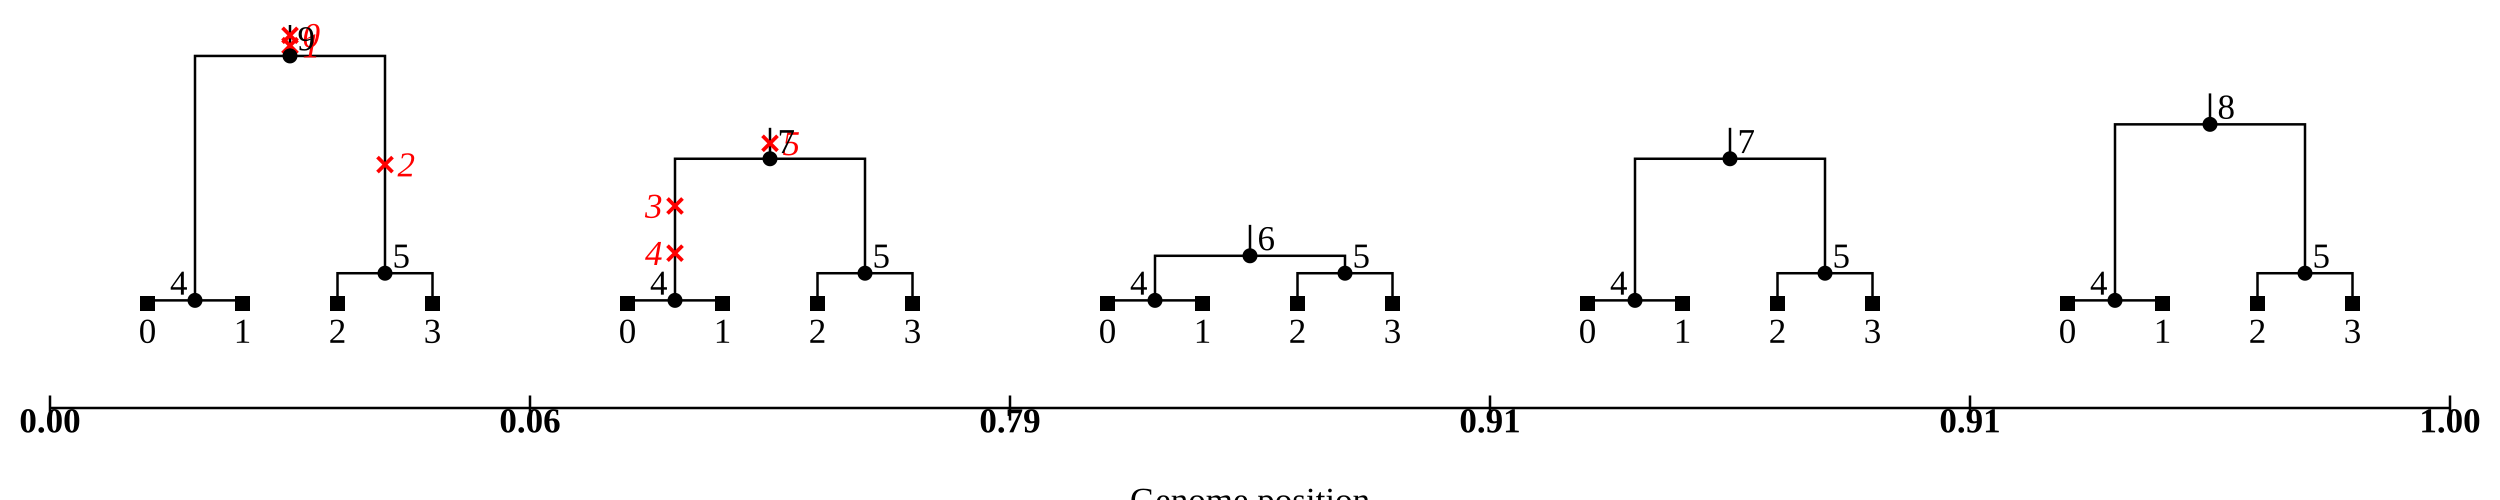
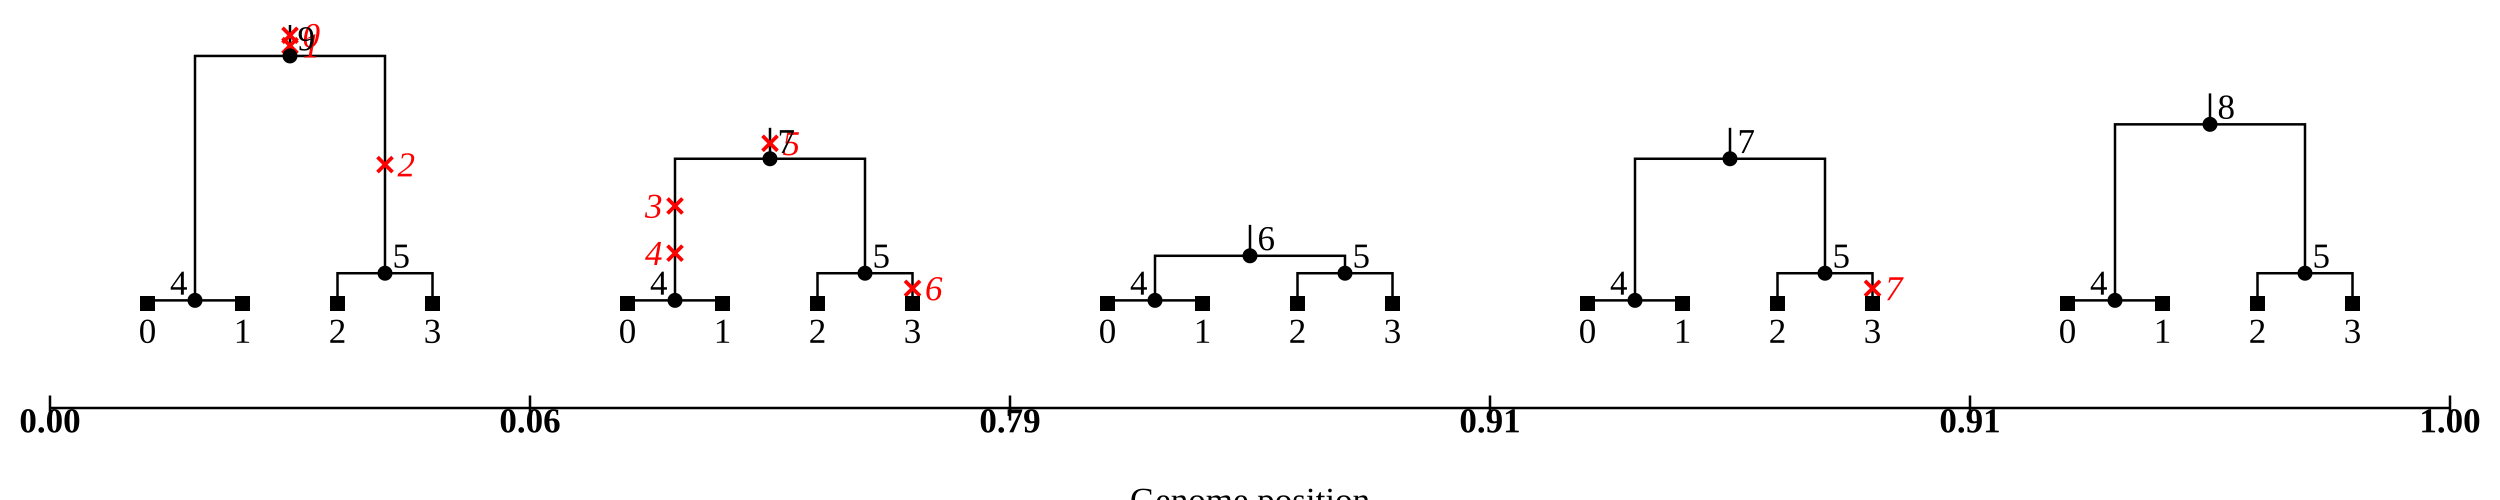
<svg xmlns="http://www.w3.org/2000/svg" baseProfile="full" height="200" version="1.1" width="1000">
  <defs>
-     <style type="text/css">.tree-sequence .background path {fill: #808080; fill-opacity:0}.tree-sequence .background path:nth-child(odd) {fill-opacity:.1}.axes {font-size: 14px}.x-axis .tick .lab {font-weight: bold}.axes, .tree {font-size: 14px; text-anchor:middle}.y-axis line.grid {stroke: #FAFAFA}.y-axis &gt; .lab text {transform: translateX(0.8em) rotate(-90deg)}.x-axis .tick g {transform: translateY(0.9em)}.x-axis &gt; .lab text {transform: translateY(-0.8em)}.axes line, .edge {stroke:black; fill:none}.node &gt; .sym {fill: black; stroke: none}.site &gt; .sym {stroke: black}.mut text {fill: red; font-style: italic}.mut line {fill: none; stroke: none}.mut .sym {fill: none; stroke: red}.node .mut .sym {stroke-width: 1.5px}.tree text, .tree-sequence text {dominant-baseline: central}.plotbox .lab.lft {text-anchor: end}.plotbox .lab.rgt {text-anchor: start}</style>
+     <style type="text/css">.background path {fill: #808080; fill-opacity:0}.background path:nth-child(odd) {fill-opacity:.1}.axes {font-size: 14px}.x-axis .tick .lab {font-weight: bold}.axes, .tree {font-size: 14px; text-anchor:middle}.y-axis line.grid {stroke: #FAFAFA}.y-axis &gt; .lab text {transform: translateX(0.8em) rotate(-90deg)}.x-axis .tick g {transform: translateY(0.9em)}.x-axis &gt; .lab text {transform: translateY(-0.8em)}.axes line, .edge {stroke:black; fill:none}.node &gt; .sym {fill: black; stroke: none}.site &gt; .sym {stroke: black}.mut text {fill: red; font-style: italic}.mut.extra text {fill: hotpink}.mut line {fill: none; stroke: none}.mut .sym {fill: none; stroke: red}.mut.extra .sym {stroke: hotpink}.node .mut .sym {stroke-width: 1.5px}.tree text, .tree-sequence text {dominant-baseline: central}.plotbox .lab.lft {text-anchor: end}.plotbox .lab.rgt {text-anchor: start}</style>
  </defs>
  <g class="tree-sequence">
    <g class="axes">
      <g class="x-axis">
        <g class="lab" transform="translate(500,200)">
          <text text-anchor="middle">Genome position</text>
        </g>
        <line x1="20" x2="980" y1="163.2" y2="163.2" />
        <g class="tick" transform="translate(20 163.2)">
          <line x1="0" x2="0" y1="-5" y2="5" />
          <g class="lab" transform="translate(0,5)">
            <text>0.00</text>
          </g>
        </g>
        <g class="tick" transform="translate(212 163.2)">
          <line x1="0" x2="0" y1="-5" y2="5" />
          <g class="lab" transform="translate(0,5)">
            <text>0.06</text>
          </g>
        </g>
        <g class="tick" transform="translate(404 163.2)">
          <line x1="0" x2="0" y1="-5" y2="5" />
          <g class="lab" transform="translate(0,5)">
            <text>0.79</text>
          </g>
        </g>
        <g class="tick" transform="translate(596 163.2)">
          <line x1="0" x2="0" y1="-5" y2="5" />
          <g class="lab" transform="translate(0,5)">
            <text>0.91</text>
          </g>
        </g>
        <g class="tick" transform="translate(788 163.2)">
          <line x1="0" x2="0" y1="-5" y2="5" />
          <g class="lab" transform="translate(0,5)">
            <text>0.91</text>
          </g>
        </g>
        <g class="tick" transform="translate(980 163.2)">
          <line x1="0" x2="0" y1="-5" y2="5" />
          <g class="lab" transform="translate(0,5)">
            <text>1.00</text>
          </g>
        </g>
      </g>
    </g>
    <g class="plotbox trees">
      <g class="tree t0" transform="translate(20 0)">
        <g class="plotbox">
          <g class="m0 m1 node n9 p0 root s0" transform="translate(96 22.3778)">
            <g class="a9 node n4 p0" transform="translate(-38 97.7739)">
              <g class="a4 leaf node n0 p0 sample" transform="translate(-19 1.24828)">
                <path class="edge" d="M 0 0 V -1.248 H 19" />
                <rect class="sym" height="6" width="6" x="-3" y="-3" />
                <text class="lab" transform="translate(0 11)">0</text>
              </g>
              <g class="a4 leaf node n1 p0 sample" transform="translate(19 1.24828)">
                <path class="edge" d="M 0 0 V -1.248 H -19" />
                <rect class="sym" height="6" width="6" x="-3" y="-3" />
                <text class="lab" transform="translate(0 11)">1</text>
              </g>
              <path class="edge" d="M 0 0 V -97.774 H 38" />
              <circle class="sym" cx="0" cy="0" r="3" />
              <text class="lab lft" transform="translate(-3 -7.0)">4</text>
            </g>
            <g class="a9 m2 node n5 p0 s0" transform="translate(38 86.9138)">
              <g class="a5 leaf node n2 p0 sample" transform="translate(-19 12.1084)">
                <path class="edge" d="M 0 0 V -12.108 H 19" />
                <rect class="sym" height="6" width="6" x="-3" y="-3" />
                <text class="lab" transform="translate(0 11)">2</text>
              </g>
              <g class="a5 leaf node n3 p0 sample" transform="translate(19 12.1084)">
                <path class="edge" d="M 0 0 V -12.108 H -19" />
                <rect class="sym" height="6" width="6" x="-3" y="-3" />
                <text class="lab" transform="translate(0 11)">3</text>
              </g>
              <path class="edge" d="M 0 0 V -86.914 H -38" />
              <g class="mut m2 s0 unknown_time" transform="translate(0 -43.4569)">
                <line x1="0" x2="0" y1="0" y2="43.457" />
                <path class="sym" d="M -3,-3 l 6,6 M -3,3 l 6,-6" />
                <text class="lab rgt" transform="translate(5 0)">2</text>
              </g>
              <circle class="sym" cx="0" cy="0" r="3" />
              <text class="lab rgt" transform="translate(3 -7.0)">5</text>
            </g>
            <path class="edge" d="M 0 0 V -12.378 H 0" />
            <g class="mut m0 s0 unknown_time" transform="translate(0 -8.25185)">
              <line x1="0" x2="0" y1="0" y2="8.252" />
              <path class="sym" d="M -3,-3 l 6,6 M -3,3 l 6,-6" />
              <text class="lab rgt" transform="translate(5 0)">0</text>
            </g>
            <g class="mut m1 s0 unknown_time" transform="translate(0 -4.12593)">
              <line x1="0" x2="0" y1="0" y2="4.126" />
              <path class="sym" d="M -3,-3 l 6,6 M -3,3 l 6,-6" />
              <text class="lab rgt" transform="translate(5 0)">1</text>
            </g>
            <circle class="sym" cx="0" cy="0" r="3" />
            <text class="lab rgt" transform="translate(3 -7.0)">9</text>
          </g>
        </g>
      </g>
      <g class="tree t1" transform="translate(212 0)">
        <g class="plotbox">
          <g class="m5 node n7 p0 root s2" transform="translate(96 63.504)">
            <g class="a7 m3 m4 node n4 p0 s1" transform="translate(-38 56.6478)">
              <g class="a4 leaf node n0 p0 sample" transform="translate(-19 1.24828)">
                <path class="edge" d="M 0 0 V -1.248 H 19" />
                <rect class="sym" height="6" width="6" x="-3" y="-3" />
                <text class="lab" transform="translate(0 11)">0</text>
              </g>
              <g class="a4 leaf node n1 p0 sample" transform="translate(19 1.24828)">
                <path class="edge" d="M 0 0 V -1.248 H -19" />
                <rect class="sym" height="6" width="6" x="-3" y="-3" />
                <text class="lab" transform="translate(0 11)">1</text>
              </g>
              <path class="edge" d="M 0 0 V -56.648 H 38" />
              <g class="mut m3 s1 unknown_time" transform="translate(0 -37.7652)">
                <line x1="0" x2="0" y1="0" y2="37.765" />
                <path class="sym" d="M -3,-3 l 6,6 M -3,3 l 6,-6" />
                <text class="lab lft" transform="translate(-5 0)">3</text>
              </g>
              <g class="mut m4 s1 unknown_time" transform="translate(0 -18.8826)">
                <line x1="0" x2="0" y1="0" y2="18.883" />
                <path class="sym" d="M -3,-3 l 6,6 M -3,3 l 6,-6" />
                <text class="lab lft" transform="translate(-5 0)">4</text>
              </g>
              <circle class="sym" cx="0" cy="0" r="3" />
              <text class="lab lft" transform="translate(-3 -7.0)">4</text>
            </g>
            <g class="a7 node n5 p0" transform="translate(38 45.7876)">
              <g class="a5 leaf node n2 p0 sample" transform="translate(-19 12.1084)">
                <path class="edge" d="M 0 0 V -12.108 H 19" />
                <rect class="sym" height="6" width="6" x="-3" y="-3" />
                <text class="lab" transform="translate(0 11)">2</text>
              </g>
-               <g class="a5 leaf node n3 p0 sample" transform="translate(19 12.1084)">
-                 <path class="edge" d="M 0 0 V -12.108 H -19" />
+               <g class="a5 leaf m6 node n3 p0 s2 sample" transform="translate(19 12.1084)">
+                 <path class="edge" d="M 0 0 V -12.108 H -19" />
+                 <g class="mut m6 s2 unknown_time" transform="translate(0 -6.05422)">
+                   <line x1="0" x2="0" y1="0" y2="6.054" />
+                   <path class="sym" d="M -3,-3 l 6,6 M -3,3 l 6,-6" />
+                   <text class="lab rgt" transform="translate(5 0)">6</text>
+                 </g>
                <rect class="sym" height="6" width="6" x="-3" y="-3" />
                <text class="lab" transform="translate(0 11)">3</text>
              </g>
              <path class="edge" d="M 0 0 V -45.788 H -38" />
              <circle class="sym" cx="0" cy="0" r="3" />
              <text class="lab rgt" transform="translate(3 -7.0)">5</text>
            </g>
            <path class="edge" d="M 0 0 V -12.378 H 0" />
            <g class="mut m5 s2 unknown_time" transform="translate(0 -6.18889)">
              <line x1="0" x2="0" y1="0" y2="6.189" />
              <path class="sym" d="M -3,-3 l 6,6 M -3,3 l 6,-6" />
              <text class="lab rgt" transform="translate(5 0)">5</text>
            </g>
            <circle class="sym" cx="0" cy="0" r="3" />
            <text class="lab rgt" transform="translate(3 -7.0)">7</text>
          </g>
        </g>
      </g>
      <g class="tree t2" transform="translate(404 0)">
        <g class="plotbox">
          <g class="node n6 p0 root" transform="translate(96 102.321)">
            <g class="a6 node n4 p0" transform="translate(-38 17.8305)">
              <g class="a4 leaf node n0 p0 sample" transform="translate(-19 1.24828)">
                <path class="edge" d="M 0 0 V -1.248 H 19" />
                <rect class="sym" height="6" width="6" x="-3" y="-3" />
                <text class="lab" transform="translate(0 11)">0</text>
              </g>
              <g class="a4 leaf node n1 p0 sample" transform="translate(19 1.24828)">
                <path class="edge" d="M 0 0 V -1.248 H -19" />
                <rect class="sym" height="6" width="6" x="-3" y="-3" />
                <text class="lab" transform="translate(0 11)">1</text>
              </g>
              <path class="edge" d="M 0 0 V -17.831 H 38" />
              <circle class="sym" cx="0" cy="0" r="3" />
              <text class="lab lft" transform="translate(-3 -7.0)">4</text>
            </g>
            <g class="a6 node n5 p0" transform="translate(38 6.97033)">
              <g class="a5 leaf node n2 p0 sample" transform="translate(-19 12.1084)">
                <path class="edge" d="M 0 0 V -12.108 H 19" />
                <rect class="sym" height="6" width="6" x="-3" y="-3" />
                <text class="lab" transform="translate(0 11)">2</text>
              </g>
              <g class="a5 leaf node n3 p0 sample" transform="translate(19 12.1084)">
                <path class="edge" d="M 0 0 V -12.108 H -19" />
                <rect class="sym" height="6" width="6" x="-3" y="-3" />
                <text class="lab" transform="translate(0 11)">3</text>
              </g>
              <path class="edge" d="M 0 0 V -6.97 H -38" />
              <circle class="sym" cx="0" cy="0" r="3" />
              <text class="lab rgt" transform="translate(3 -7.0)">5</text>
            </g>
            <path class="edge" d="M 0 0 V -12.378 H 0" />
            <circle class="sym" cx="0" cy="0" r="3" />
            <text class="lab rgt" transform="translate(3 -7.0)">6</text>
          </g>
        </g>
      </g>
      <g class="tree t3" transform="translate(596 0)">
        <g class="plotbox">
          <g class="node n7 p0 root" transform="translate(96 63.504)">
            <g class="a7 node n4 p0" transform="translate(-38 56.6478)">
              <g class="a4 leaf node n0 p0 sample" transform="translate(-19 1.24828)">
                <path class="edge" d="M 0 0 V -1.248 H 19" />
                <rect class="sym" height="6" width="6" x="-3" y="-3" />
                <text class="lab" transform="translate(0 11)">0</text>
              </g>
              <g class="a4 leaf node n1 p0 sample" transform="translate(19 1.24828)">
                <path class="edge" d="M 0 0 V -1.248 H -19" />
                <rect class="sym" height="6" width="6" x="-3" y="-3" />
                <text class="lab" transform="translate(0 11)">1</text>
              </g>
              <path class="edge" d="M 0 0 V -56.648 H 38" />
              <circle class="sym" cx="0" cy="0" r="3" />
              <text class="lab lft" transform="translate(-3 -7.0)">4</text>
            </g>
            <g class="a7 node n5 p0" transform="translate(38 45.7876)">
              <g class="a5 leaf node n2 p0 sample" transform="translate(-19 12.1084)">
                <path class="edge" d="M 0 0 V -12.108 H 19" />
                <rect class="sym" height="6" width="6" x="-3" y="-3" />
                <text class="lab" transform="translate(0 11)">2</text>
              </g>
-               <g class="a5 leaf node n3 p0 sample" transform="translate(19 12.1084)">
-                 <path class="edge" d="M 0 0 V -12.108 H -19" />
+               <g class="a5 leaf m7 node n3 p0 s4 sample" transform="translate(19 12.1084)">
+                 <path class="edge" d="M 0 0 V -12.108 H -19" />
+                 <g class="mut m7 s4 unknown_time" transform="translate(0 -6.05422)">
+                   <line x1="0" x2="0" y1="0" y2="6.054" />
+                   <path class="sym" d="M -3,-3 l 6,6 M -3,3 l 6,-6" />
+                   <text class="lab rgt" transform="translate(5 0)">7</text>
+                 </g>
                <rect class="sym" height="6" width="6" x="-3" y="-3" />
                <text class="lab" transform="translate(0 11)">3</text>
              </g>
              <path class="edge" d="M 0 0 V -45.788 H -38" />
              <circle class="sym" cx="0" cy="0" r="3" />
              <text class="lab rgt" transform="translate(3 -7.0)">5</text>
            </g>
            <path class="edge" d="M 0 0 V -12.378 H 0" />
            <circle class="sym" cx="0" cy="0" r="3" />
            <text class="lab rgt" transform="translate(3 -7.0)">7</text>
          </g>
        </g>
      </g>
      <g class="tree t4" transform="translate(788 0)">
        <g class="plotbox">
          <g class="node n8 p0 root" transform="translate(96 49.7389)">
            <g class="a8 node n4 p0" transform="translate(-38 70.4129)">
              <g class="a4 leaf node n0 p0 sample" transform="translate(-19 1.24828)">
                <path class="edge" d="M 0 0 V -1.248 H 19" />
                <rect class="sym" height="6" width="6" x="-3" y="-3" />
                <text class="lab" transform="translate(0 11)">0</text>
              </g>
              <g class="a4 leaf node n1 p0 sample" transform="translate(19 1.24828)">
                <path class="edge" d="M 0 0 V -1.248 H -19" />
                <rect class="sym" height="6" width="6" x="-3" y="-3" />
                <text class="lab" transform="translate(0 11)">1</text>
              </g>
              <path class="edge" d="M 0 0 V -70.413 H 38" />
              <circle class="sym" cx="0" cy="0" r="3" />
              <text class="lab lft" transform="translate(-3 -7.0)">4</text>
            </g>
            <g class="a8 node n5 p0" transform="translate(38 59.5527)">
              <g class="a5 leaf node n2 p0 sample" transform="translate(-19 12.1084)">
                <path class="edge" d="M 0 0 V -12.108 H 19" />
                <rect class="sym" height="6" width="6" x="-3" y="-3" />
                <text class="lab" transform="translate(0 11)">2</text>
              </g>
              <g class="a5 leaf node n3 p0 sample" transform="translate(19 12.1084)">
                <path class="edge" d="M 0 0 V -12.108 H -19" />
                <rect class="sym" height="6" width="6" x="-3" y="-3" />
                <text class="lab" transform="translate(0 11)">3</text>
              </g>
              <path class="edge" d="M 0 0 V -59.553 H -38" />
              <circle class="sym" cx="0" cy="0" r="3" />
              <text class="lab rgt" transform="translate(3 -7.0)">5</text>
            </g>
            <path class="edge" d="M 0 0 V -12.378 H 0" />
            <circle class="sym" cx="0" cy="0" r="3" />
            <text class="lab rgt" transform="translate(3 -7.0)">8</text>
          </g>
        </g>
      </g>
    </g>
  </g>
</svg>
